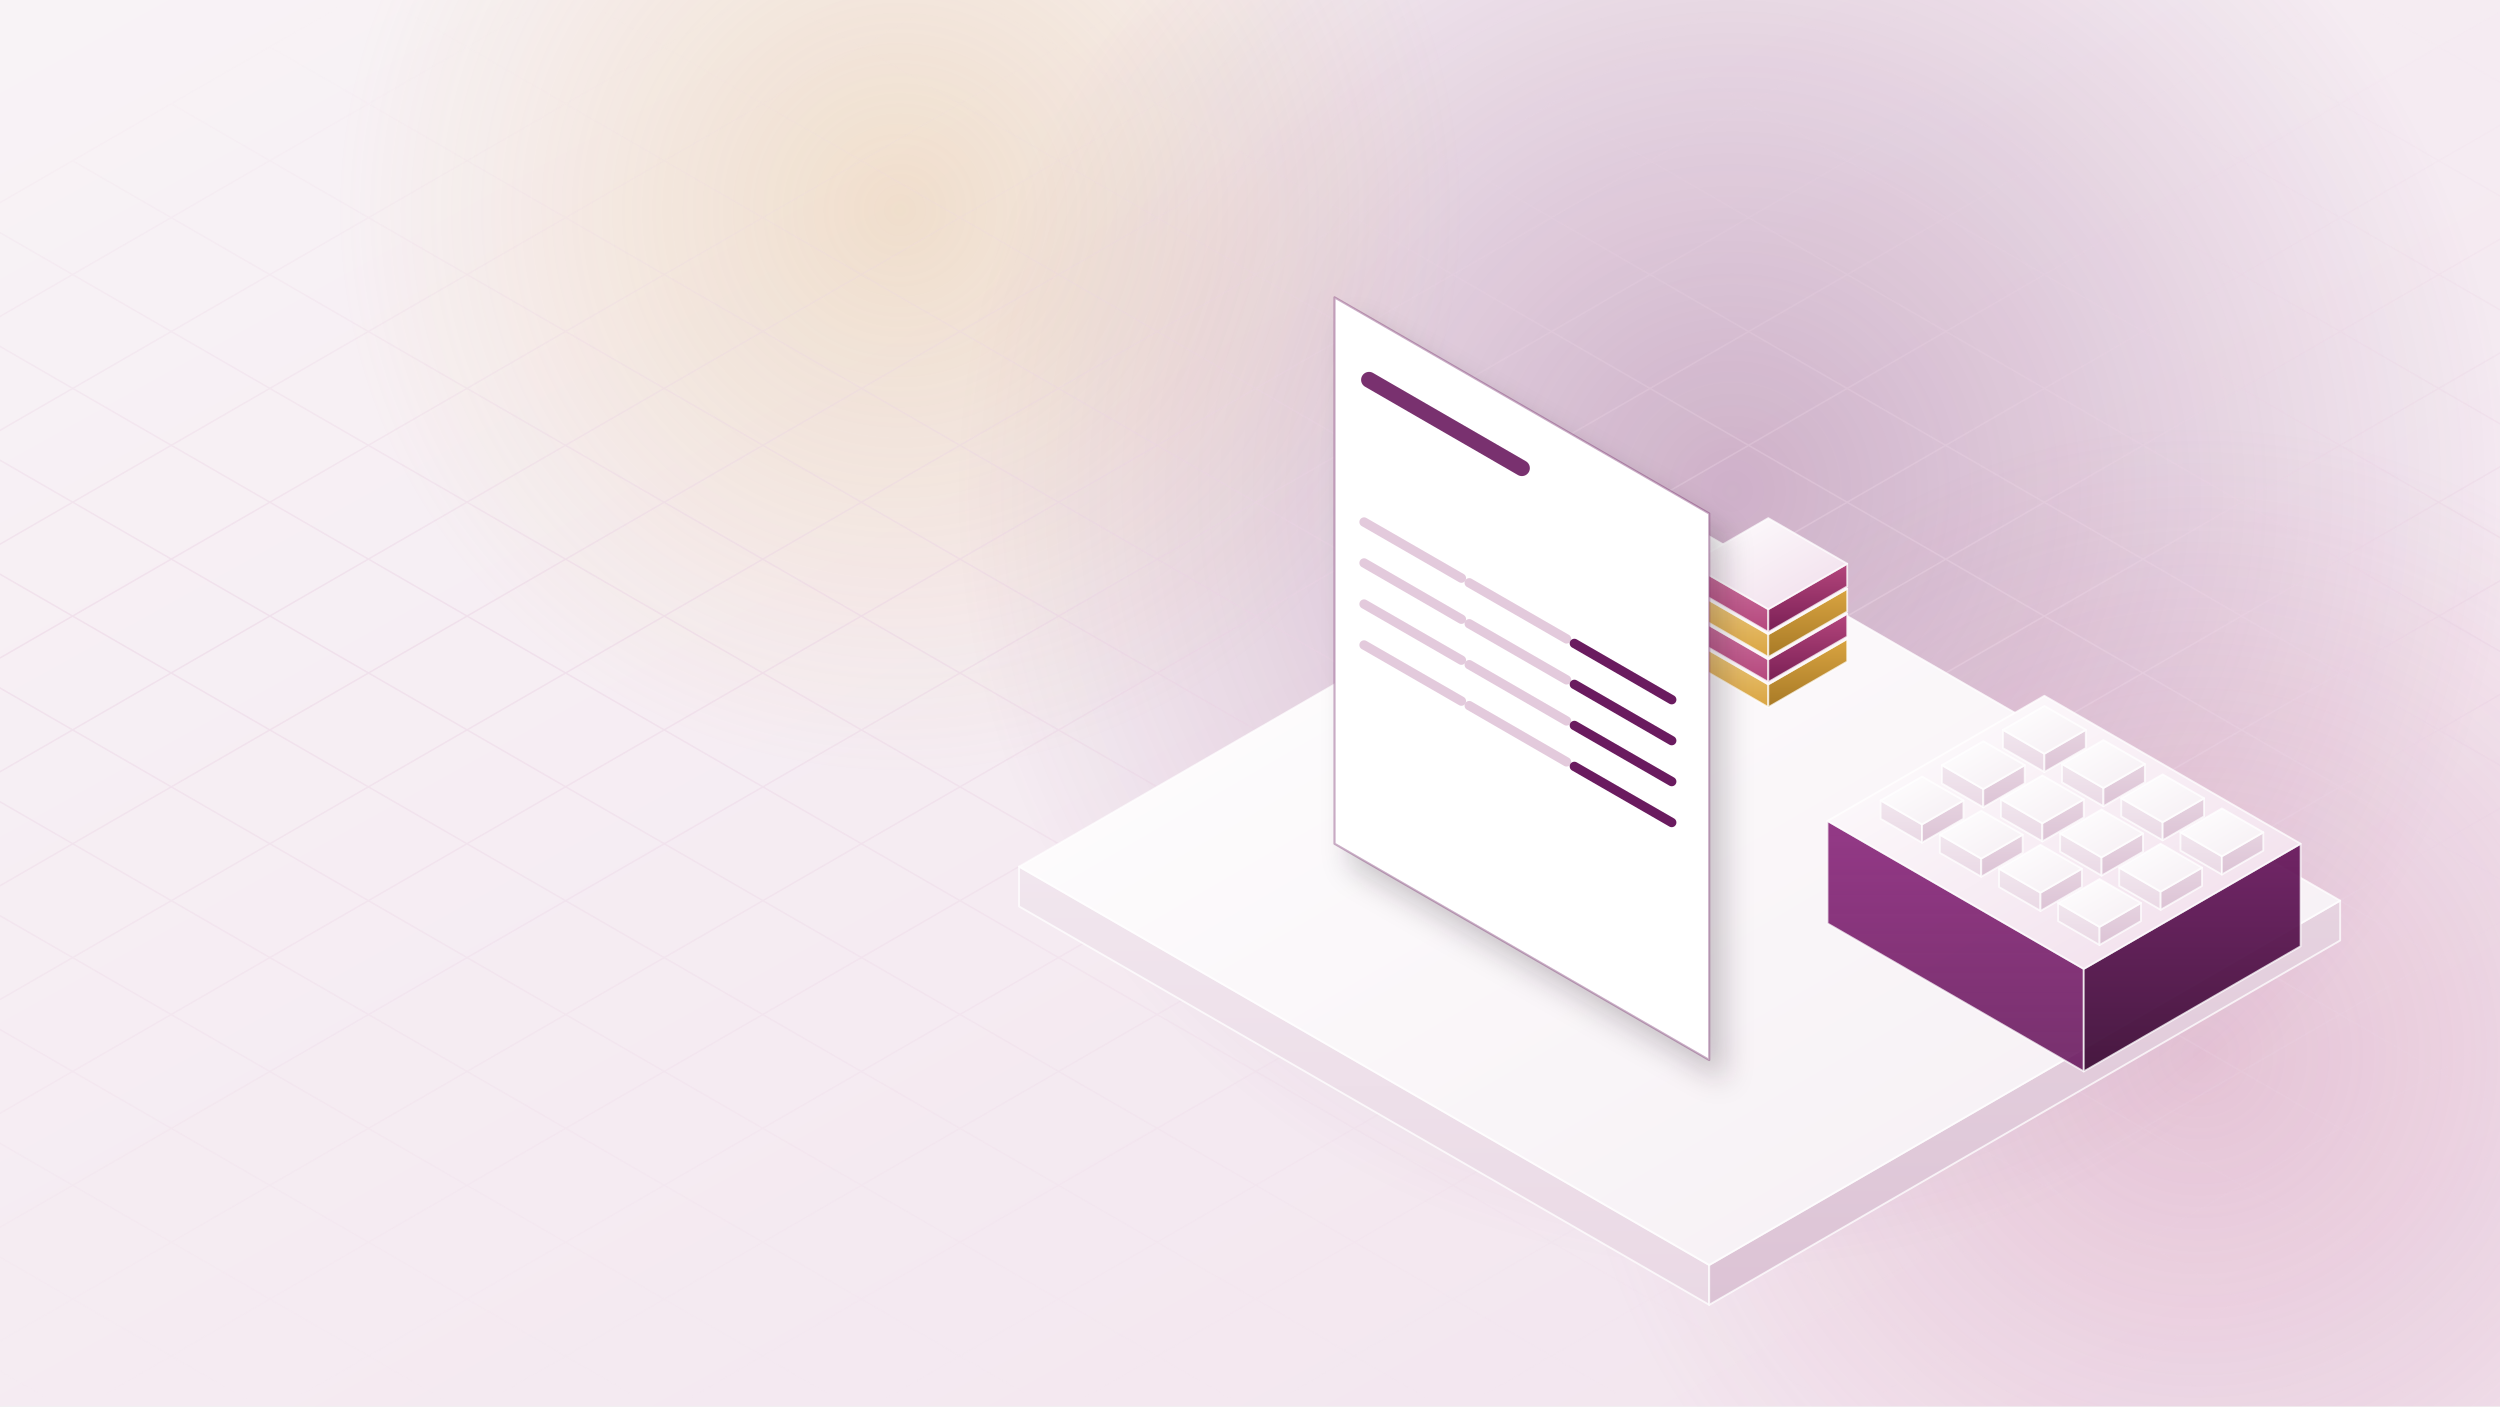
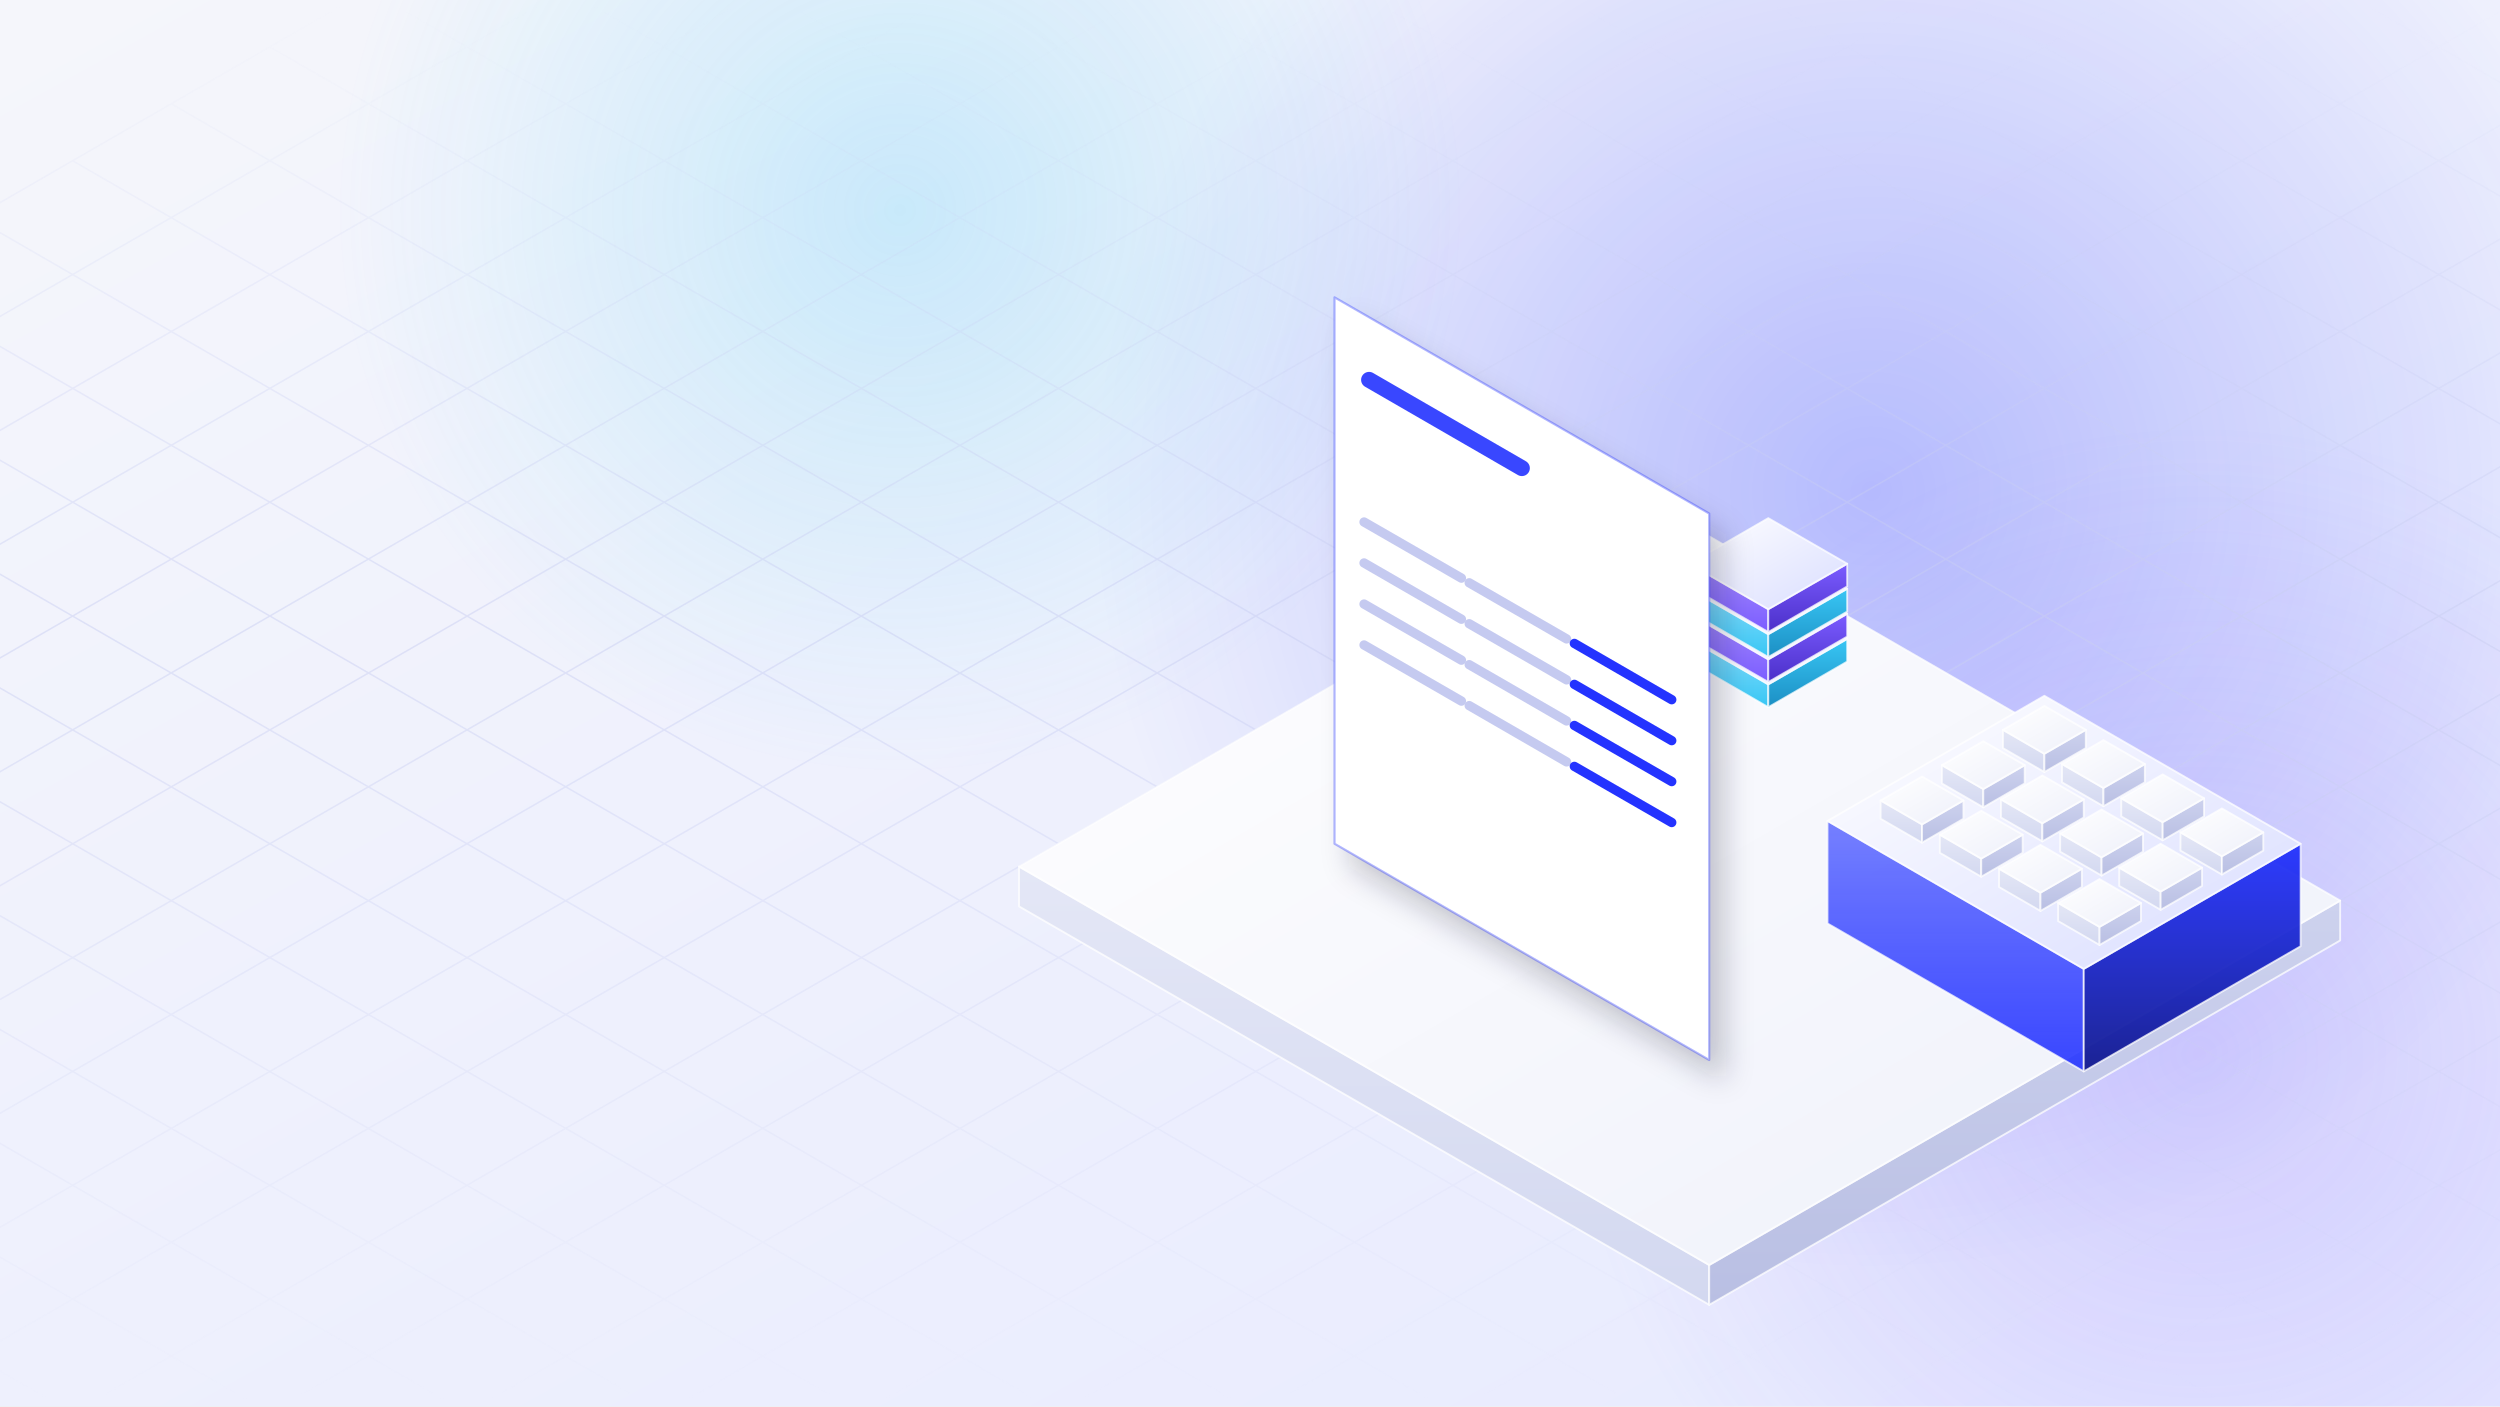
<svg xmlns="http://www.w3.org/2000/svg" viewBox="0 0 1600 900" preserveAspectRatio="xMidYMid slice">
  <defs>
    <linearGradient id="gBg" x1="0" y1="0" x2="1" y2="1">
-       <stop offset="0" stop-color="#F8F3F6" />
-       <stop offset="1" stop-color="#F2E4EE" />
+       <stop offset="0" stop-color="#F5F6FB" />
+       <stop offset="1" stop-color="#E7EAFF" />
    </linearGradient>
    <radialGradient id="gB1">
-       <stop offset="0" stop-color="#6A1B5F" stop-opacity="0.28" />
-       <stop offset="1" stop-color="#6A1B5F" stop-opacity="0" />
+       <stop offset="0" stop-color="#2433FF" stop-opacity="0.28" />
+       <stop offset="1" stop-color="#2433FF" stop-opacity="0" />
    </radialGradient>
    <radialGradient id="gB2">
-       <stop offset="0" stop-color="#B4467C" stop-opacity="0.22" />
-       <stop offset="1" stop-color="#B4467C" stop-opacity="0" />
+       <stop offset="0" stop-color="#7B5CFF" stop-opacity="0.22" />
+       <stop offset="1" stop-color="#7B5CFF" stop-opacity="0" />
    </radialGradient>
    <radialGradient id="gB3">
-       <stop offset="0" stop-color="#D9A441" stop-opacity="0.22" />
-       <stop offset="1" stop-color="#D9A441" stop-opacity="0" />
+       <stop offset="0" stop-color="#38C6F4" stop-opacity="0.22" />
+       <stop offset="1" stop-color="#38C6F4" stop-opacity="0" />
    </radialGradient>
    <radialGradient id="gGlow">
-       <stop offset="0" stop-color="#C98AB9" stop-opacity=".55" />
-       <stop offset="1" stop-color="#C98AB9" stop-opacity="0" />
+       <stop offset="0" stop-color="#8D98FF" stop-opacity=".55" />
+       <stop offset="1" stop-color="#8D98FF" stop-opacity="0" />
    </radialGradient>
    <linearGradient id="gTop" x1="0" y1="0" x2="1" y2="1">
      <stop offset="0" stop-color="#FFFFFF" />
-       <stop offset="1" stop-color="#F0DCEA" />
+       <stop offset="1" stop-color="#D9DDFF" />
    </linearGradient>
    <linearGradient id="gLeft" x1="0" y1="0" x2="0" y2="1">
-       <stop offset="0" stop-color="#8E2F80" stop-opacity=".95" />
-       <stop offset="1" stop-color="#6A1B5F" stop-opacity=".9" />
+       <stop offset="0" stop-color="#6E79FF" stop-opacity=".95" />
+       <stop offset="1" stop-color="#2433FF" stop-opacity=".9" />
    </linearGradient>
    <linearGradient id="gRight" x1="0" y1="0" x2="0" y2="1">
-       <stop offset="0" stop-color="#6A1B5F" stop-opacity=".95" />
-       <stop offset="1" stop-color="#3E0F38" stop-opacity=".95" />
+       <stop offset="0" stop-color="#2433FF" stop-opacity=".95" />
+       <stop offset="1" stop-color="#121A8F" stop-opacity=".95" />
    </linearGradient>
    <linearGradient id="gLeftV" x1="0" y1="0" x2="0" y2="1">
-       <stop offset="0" stop-color="#D07AA4" />
-       <stop offset="1" stop-color="#B4467C" />
+       <stop offset="0" stop-color="#A58CFF" />
+       <stop offset="1" stop-color="#7B5CFF" />
    </linearGradient>
    <linearGradient id="gRightV" x1="0" y1="0" x2="0" y2="1">
-       <stop offset="0" stop-color="#B4467C" />
-       <stop offset="1" stop-color="#7A1F55" />
+       <stop offset="0" stop-color="#7B5CFF" />
+       <stop offset="1" stop-color="#4B2FC9" />
    </linearGradient>
    <linearGradient id="gLeftC" x1="0" y1="0" x2="0" y2="1">
-       <stop offset="0" stop-color="#F0CF86" />
-       <stop offset="1" stop-color="#D9A441" />
+       <stop offset="0" stop-color="#8BE0FF" />
+       <stop offset="1" stop-color="#38C6F4" />
    </linearGradient>
    <linearGradient id="gRightC" x1="0" y1="0" x2="0" y2="1">
-       <stop offset="0" stop-color="#D9A441" />
-       <stop offset="1" stop-color="#A87A26" />
+       <stop offset="0" stop-color="#38C6F4" />
+       <stop offset="1" stop-color="#1C8FC4" />
    </linearGradient>
    <linearGradient id="gLeftR" x1="0" y1="0" x2="0" y2="1">
-       <stop offset="0" stop-color="#F0CF86" />
-       <stop offset="1" stop-color="#D9A441" />
+       <stop offset="0" stop-color="#FF8A6A" />
+       <stop offset="1" stop-color="#E8401C" />
    </linearGradient>
    <linearGradient id="gRightR" x1="0" y1="0" x2="0" y2="1">
-       <stop offset="0" stop-color="#D9A441" />
-       <stop offset="1" stop-color="#A87A26" />
+       <stop offset="0" stop-color="#E8401C" />
+       <stop offset="1" stop-color="#A82A0E" />
    </linearGradient>
    <linearGradient id="gTopW" x1="0" y1="0" x2="1" y2="1">
      <stop offset="0" stop-color="#FFFFFF" />
-       <stop offset="1" stop-color="#F5EEF3" />
+       <stop offset="1" stop-color="#EEF0FA" />
    </linearGradient>
    <linearGradient id="gLeftW" x1="0" y1="0" x2="0" y2="1">
-       <stop offset="0" stop-color="#F1E6EE" />
-       <stop offset="1" stop-color="#EAD9E5" />
+       <stop offset="0" stop-color="#E4E7F6" />
+       <stop offset="1" stop-color="#D3D8F0" />
    </linearGradient>
    <linearGradient id="gRightW" x1="0" y1="0" x2="0" y2="1">
-       <stop offset="0" stop-color="#E6D3E0" />
-       <stop offset="1" stop-color="#DCC3D5" />
+       <stop offset="0" stop-color="#CDD2EE" />
+       <stop offset="1" stop-color="#B9BFE3" />
    </linearGradient>
    <linearGradient id="gFade" x1="0" y1="0" x2="0" y2="1">
      <stop offset="0" stop-color="#fff" stop-opacity="0" />
      <stop offset=".45" stop-color="#fff" stop-opacity="1" />
      <stop offset="1" stop-color="#fff" stop-opacity="0" />
    </linearGradient>
    <mask id="mGrid">
      <rect width="100%" height="100%" fill="url(#gFade)" />
    </mask>
    <filter id="fSoft" x="-50%" y="-50%" width="200%" height="200%">
      <feGaussianBlur stdDeviation="9" />
    </filter>
  </defs>
  <defs>
    <radialGradient id="gNode0" cx=".35" cy=".3">
      <stop offset="0" stop-color="#fff" />
-       <stop offset=".35" stop-color="#6A1B5F" />
-       <stop offset="1" stop-color="#3E0F38" />
+       <stop offset=".35" stop-color="#2433FF" />
+       <stop offset="1" stop-color="#121A8F" />
    </radialGradient>
    <radialGradient id="gNode1" cx=".35" cy=".3">
      <stop offset="0" stop-color="#fff" />
-       <stop offset=".35" stop-color="#B4467C" />
-       <stop offset="1" stop-color="#7A1F55" />
+       <stop offset=".35" stop-color="#7B5CFF" />
+       <stop offset="1" stop-color="#4B2FC9" />
    </radialGradient>
    <radialGradient id="gNode2" cx=".35" cy=".3">
      <stop offset="0" stop-color="#fff" />
-       <stop offset=".35" stop-color="#D9A441" />
-       <stop offset="1" stop-color="#A87A26" />
+       <stop offset=".35" stop-color="#38C6F4" />
+       <stop offset="1" stop-color="#1C8FC4" />
    </radialGradient>
  </defs>
  <rect width="100%" height="100%" fill="url(#gBg)" />
-   <circle cx="1108.6" cy="315" r="495" fill="url(#gB1)" />
+   <circle cx="1197.2" cy="315" r="495" fill="url(#gB1)" />
  <circle cx="1408" cy="675" r="405" fill="url(#gB2)" />
  <circle cx="576" cy="135" r="360" fill="url(#gB3)" />
-   <g stroke="#EAD2E3" stroke-width="1" opacity="0.5" mask="url(#mGrid)">
+   <g stroke="#C9CEF2" stroke-width="1" opacity="0.5" mask="url(#mGrid)">
    <line x1="1056" y1="-480" x2="-710.7" y2="540" />
    <line x1="1056" y1="-480" x2="2822.7" y2="540" />
    <line x1="1119.1" y1="-443.6" x2="-647.6" y2="576.4" />
    <line x1="992.9" y1="-443.6" x2="2759.6" y2="576.4" />
    <line x1="1182.2" y1="-407.1" x2="-584.5" y2="612.9" />
    <line x1="929.8" y1="-407.1" x2="2696.5" y2="612.9" />
    <line x1="1245.3" y1="-370.7" x2="-521.4" y2="649.3" />
    <line x1="866.7" y1="-370.7" x2="2633.4" y2="649.3" />
    <line x1="1308.4" y1="-334.3" x2="-458.3" y2="685.7" />
    <line x1="803.6" y1="-334.3" x2="2570.3" y2="685.7" />
    <line x1="1371.5" y1="-297.9" x2="-395.2" y2="722.1" />
    <line x1="740.5" y1="-297.9" x2="2507.2" y2="722.1" />
    <line x1="1434.6" y1="-261.4" x2="-332.1" y2="758.6" />
    <line x1="677.4" y1="-261.4" x2="2444.1" y2="758.6" />
    <line x1="1497.7" y1="-225" x2="-269" y2="795" />
    <line x1="614.3" y1="-225" x2="2381" y2="795" />
    <line x1="1560.8" y1="-188.6" x2="-205.9" y2="831.4" />
    <line x1="551.2" y1="-188.6" x2="2317.9" y2="831.4" />
    <line x1="1623.9" y1="-152.1" x2="-142.8" y2="867.9" />
    <line x1="488.1" y1="-152.1" x2="2254.8" y2="867.9" />
    <line x1="1687" y1="-115.7" x2="-79.7" y2="904.3" />
    <line x1="425" y1="-115.7" x2="2191.7" y2="904.3" />
    <line x1="1750.1" y1="-79.3" x2="-16.6" y2="940.7" />
    <line x1="361.9" y1="-79.3" x2="2128.6" y2="940.7" />
    <line x1="1813.2" y1="-42.9" x2="46.5" y2="977.1" />
    <line x1="298.8" y1="-42.9" x2="2065.5" y2="977.1" />
    <line x1="1876.2" y1="-6.4" x2="109.6" y2="1013.6" />
    <line x1="235.8" y1="-6.4" x2="2002.4" y2="1013.6" />
    <line x1="1939.3" y1="30" x2="172.7" y2="1050" />
    <line x1="172.7" y1="30" x2="1939.3" y2="1050" />
    <line x1="2002.4" y1="66.4" x2="235.8" y2="1086.4" />
    <line x1="109.6" y1="66.4" x2="1876.2" y2="1086.4" />
    <line x1="2065.5" y1="102.9" x2="298.8" y2="1122.9" />
    <line x1="46.5" y1="102.9" x2="1813.2" y2="1122.9" />
    <line x1="2128.6" y1="139.3" x2="361.9" y2="1159.3" />
    <line x1="-16.6" y1="139.3" x2="1750.1" y2="1159.3" />
    <line x1="2191.7" y1="175.7" x2="425" y2="1195.7" />
    <line x1="-79.7" y1="175.7" x2="1687" y2="1195.7" />
    <line x1="2254.8" y1="212.1" x2="488.1" y2="1232.1" />
    <line x1="-142.8" y1="212.1" x2="1623.9" y2="1232.1" />
    <line x1="2317.9" y1="248.6" x2="551.2" y2="1268.6" />
    <line x1="-205.9" y1="248.6" x2="1560.8" y2="1268.6" />
    <line x1="2381" y1="285" x2="614.3" y2="1305" />
    <line x1="-269" y1="285" x2="1497.7" y2="1305" />
    <line x1="2444.1" y1="321.4" x2="677.4" y2="1341.4" />
    <line x1="-332.1" y1="321.4" x2="1434.6" y2="1341.4" />
    <line x1="2507.2" y1="357.9" x2="740.5" y2="1377.9" />
    <line x1="-395.2" y1="357.9" x2="1371.5" y2="1377.9" />
    <line x1="2570.3" y1="394.3" x2="803.6" y2="1414.3" />
    <line x1="-458.3" y1="394.3" x2="1308.4" y2="1414.3" />
    <line x1="2633.4" y1="430.7" x2="866.7" y2="1450.7" />
    <line x1="-521.4" y1="430.7" x2="1245.3" y2="1450.7" />
    <line x1="2696.5" y1="467.1" x2="929.8" y2="1487.1" />
    <line x1="-584.5" y1="467.1" x2="1182.2" y2="1487.1" />
    <line x1="2759.6" y1="503.6" x2="992.9" y2="1523.6" />
    <line x1="-647.6" y1="503.6" x2="1119.1" y2="1523.6" />
    <line x1="2822.7" y1="540" x2="1056" y2="1560" />
    <line x1="-710.7" y1="540" x2="1056" y2="1560" />
  </g>
  <g>
    <polygon points="652.2,580.1 1093.9,835.1 1093.9,809.6 652.2,554.6" fill="url(#gLeftW)" stroke="rgba(255,255,255,.75)" stroke-width="1.2" stroke-linejoin="round" />
    <polygon points="1497.7,601.9 1093.9,835.1 1093.9,809.6 1497.7,576.4" fill="url(#gRightW)" stroke="rgba(255,255,255,.75)" stroke-width="1.2" stroke-linejoin="round" />
    <polygon points="1056,321.4 1497.7,576.4 1093.9,809.6 652.2,554.6" fill="url(#gTopW)" stroke="rgba(255,255,255,.75)" stroke-width="1.2" stroke-linejoin="round" />
  </g>
  <g>
    <polygon points="1169.6,591 1333.6,685.7 1333.6,620.1 1169.6,525.4" fill="url(#gLeft)" stroke="rgba(255,255,255,.75)" stroke-width="1.2" stroke-linejoin="round" />
    <polygon points="1472.4,605.6 1333.6,685.7 1333.6,620.1 1472.4,540" fill="url(#gRight)" stroke="rgba(255,255,255,.75)" stroke-width="1.2" stroke-linejoin="round" />
    <polygon points="1308.4,445.3 1472.4,540 1333.6,620.1 1169.6,525.4" fill="url(#gTop)" stroke="rgba(255,255,255,.75)" stroke-width="1.2" stroke-linejoin="round" />
  </g>
  <g>
    <polygon points="992.9,401.6 1043.4,430.7 1043.4,416.1 992.9,387" fill="url(#gLeftC)" stroke="rgba(255,255,255,.75)" stroke-width="1.2" stroke-linejoin="round" />
    <polygon points="1093.9,401.6 1043.4,430.7 1043.4,416.1 1093.9,387" fill="url(#gRightC)" stroke="rgba(255,255,255,.75)" stroke-width="1.2" stroke-linejoin="round" />
    <polygon points="1043.4,357.9 1093.9,387 1043.4,416.1 992.9,387" fill="url(#gTop)" stroke="rgba(255,255,255,.75)" stroke-width="1.2" stroke-linejoin="round" />
  </g>
  <g>
    <polygon points="992.9,385.5 1043.4,414.7 1043.4,400.1 992.9,371" fill="url(#gLeftV)" stroke="rgba(255,255,255,.75)" stroke-width="1.2" stroke-linejoin="round" />
    <polygon points="1093.9,385.5 1043.4,414.7 1043.4,400.1 1093.9,371" fill="url(#gRightV)" stroke="rgba(255,255,255,.75)" stroke-width="1.2" stroke-linejoin="round" />
    <polygon points="1043.4,341.8 1093.9,371 1043.4,400.1 992.9,371" fill="url(#gTop)" stroke="rgba(255,255,255,.75)" stroke-width="1.2" stroke-linejoin="round" />
  </g>
  <g>
    <polygon points="992.9,369.5 1043.4,398.7 1043.4,384.1 992.9,354.9" fill="url(#gLeftC)" stroke="rgba(255,255,255,.75)" stroke-width="1.2" stroke-linejoin="round" />
    <polygon points="1093.9,369.5 1043.4,398.7 1043.4,384.1 1093.9,354.9" fill="url(#gRightC)" stroke="rgba(255,255,255,.75)" stroke-width="1.2" stroke-linejoin="round" />
    <polygon points="1043.4,325.8 1093.9,354.9 1043.4,384.1 992.9,354.9" fill="url(#gTop)" stroke="rgba(255,255,255,.75)" stroke-width="1.2" stroke-linejoin="round" />
  </g>
  <g>
    <polygon points="1081.2,423.4 1131.7,452.6 1131.7,438 1081.2,408.9" fill="url(#gLeftC)" stroke="rgba(255,255,255,.75)" stroke-width="1.2" stroke-linejoin="round" />
    <polygon points="1182.2,423.4 1131.7,452.6 1131.7,438 1182.2,408.9" fill="url(#gRightC)" stroke="rgba(255,255,255,.75)" stroke-width="1.2" stroke-linejoin="round" />
    <polygon points="1131.7,379.7 1182.2,408.9 1131.7,438 1081.2,408.9" fill="url(#gTop)" stroke="rgba(255,255,255,.75)" stroke-width="1.2" stroke-linejoin="round" />
  </g>
  <g>
    <polygon points="1081.2,407.4 1131.7,436.5 1131.7,422 1081.2,392.8" fill="url(#gLeftV)" stroke="rgba(255,255,255,.75)" stroke-width="1.2" stroke-linejoin="round" />
    <polygon points="1182.2,407.4 1131.7,436.5 1131.7,422 1182.2,392.8" fill="url(#gRightV)" stroke="rgba(255,255,255,.75)" stroke-width="1.2" stroke-linejoin="round" />
    <polygon points="1131.7,363.7 1182.2,392.8 1131.7,422 1081.2,392.8" fill="url(#gTop)" stroke="rgba(255,255,255,.75)" stroke-width="1.2" stroke-linejoin="round" />
  </g>
  <g>
    <polygon points="1081.2,391.4 1131.7,420.5 1131.7,405.9 1081.2,376.8" fill="url(#gLeftC)" stroke="rgba(255,255,255,.75)" stroke-width="1.2" stroke-linejoin="round" />
    <polygon points="1182.2,391.4 1131.7,420.5 1131.7,405.9 1182.2,376.8" fill="url(#gRightC)" stroke="rgba(255,255,255,.75)" stroke-width="1.2" stroke-linejoin="round" />
    <polygon points="1131.7,347.7 1182.2,376.8 1131.7,405.9 1081.2,376.8" fill="url(#gTop)" stroke="rgba(255,255,255,.75)" stroke-width="1.2" stroke-linejoin="round" />
  </g>
  <g>
    <polygon points="1081.2,375.3 1131.7,404.5 1131.7,389.9 1081.2,360.8" fill="url(#gLeftV)" stroke="rgba(255,255,255,.75)" stroke-width="1.2" stroke-linejoin="round" />
    <polygon points="1182.2,375.3 1131.7,404.5 1131.7,389.9 1182.2,360.8" fill="url(#gRightV)" stroke="rgba(255,255,255,.75)" stroke-width="1.2" stroke-linejoin="round" />
    <polygon points="1131.7,331.6 1182.2,360.8 1131.7,389.9 1081.2,360.8" fill="url(#gTop)" stroke="rgba(255,255,255,.75)" stroke-width="1.2" stroke-linejoin="round" />
  </g>
  <g>
    <polygon points="910.9,434.4 961.4,463.5 961.4,448.9 910.9,419.8" fill="url(#gLeftC)" stroke="rgba(255,255,255,.75)" stroke-width="1.2" stroke-linejoin="round" />
    <polygon points="1011.8,434.4 961.4,463.5 961.4,448.9 1011.8,419.8" fill="url(#gRightC)" stroke="rgba(255,255,255,.75)" stroke-width="1.2" stroke-linejoin="round" />
    <polygon points="961.4,390.6 1011.8,419.8 961.4,448.9 910.9,419.8" fill="url(#gTop)" stroke="rgba(255,255,255,.75)" stroke-width="1.2" stroke-linejoin="round" />
  </g>
  <g>
    <polygon points="910.9,418.3 961.4,447.5 961.4,432.9 910.9,403.8" fill="url(#gLeftV)" stroke="rgba(255,255,255,.75)" stroke-width="1.2" stroke-linejoin="round" />
    <polygon points="1011.8,418.3 961.4,447.5 961.4,432.9 1011.8,403.8" fill="url(#gRightV)" stroke="rgba(255,255,255,.75)" stroke-width="1.2" stroke-linejoin="round" />
    <polygon points="961.4,374.6 1011.8,403.8 961.4,432.9 910.9,403.8" fill="url(#gTop)" stroke="rgba(255,255,255,.75)" stroke-width="1.2" stroke-linejoin="round" />
  </g>
  <g>
    <polygon points="910.9,402.3 961.4,431.4 961.4,416.9 910.9,387.7" fill="url(#gLeftC)" stroke="rgba(255,255,255,.75)" stroke-width="1.2" stroke-linejoin="round" />
    <polygon points="1011.8,402.3 961.4,431.4 961.4,416.9 1011.8,387.7" fill="url(#gRightC)" stroke="rgba(255,255,255,.75)" stroke-width="1.2" stroke-linejoin="round" />
    <polygon points="961.4,358.6 1011.8,387.7 961.4,416.9 910.9,387.7" fill="url(#gTop)" stroke="rgba(255,255,255,.75)" stroke-width="1.2" stroke-linejoin="round" />
  </g>
  <g>
    <polygon points="910.9,386.3 961.4,415.4 961.4,400.8 910.9,371.7" fill="url(#gLeftV)" stroke="rgba(255,255,255,.75)" stroke-width="1.2" stroke-linejoin="round" />
    <polygon points="1011.8,386.3 961.4,415.4 961.4,400.8 1011.8,371.7" fill="url(#gRightV)" stroke="rgba(255,255,255,.75)" stroke-width="1.2" stroke-linejoin="round" />
    <polygon points="961.4,342.6 1011.8,371.7 961.4,400.8 910.9,371.7" fill="url(#gTop)" stroke="rgba(255,255,255,.75)" stroke-width="1.2" stroke-linejoin="round" />
  </g>
  <g>
    <polygon points="910.9,370.2 961.4,399.4 961.4,384.8 910.9,355.7" fill="url(#gLeftC)" stroke="rgba(255,255,255,.75)" stroke-width="1.2" stroke-linejoin="round" />
    <polygon points="1011.8,370.2 961.4,399.4 961.4,384.8 1011.8,355.7" fill="url(#gRightC)" stroke="rgba(255,255,255,.75)" stroke-width="1.2" stroke-linejoin="round" />
    <polygon points="961.4,326.5 1011.8,355.7 961.4,384.8 910.9,355.7" fill="url(#gTop)" stroke="rgba(255,255,255,.75)" stroke-width="1.2" stroke-linejoin="round" />
  </g>
  <g>
-     <polygon points="854.1,540 1093.9,678.4 1093.9,328.7 854.1,190.3" fill="#1E0A1C" opacity=".22" transform="translate(10,14)" filter="url(#fSoft)" />
-     <polygon points="854.1,540 1093.9,678.4 1093.9,328.7 854.1,190.3" fill="#FFFFFF" stroke="rgba(106,27,95,.35)" stroke-width="1.4" stroke-linejoin="round" />
-     <line x1="876.2" y1="243.1" x2="974" y2="299.6" stroke="#6A1B5F" stroke-width="10.2" stroke-linecap="round" opacity=".9" />
-     <line x1="873" y1="334.1" x2="935.3" y2="370" stroke="#E3CADC" stroke-width="6" stroke-linecap="round" />
-     <line x1="940.3" y1="373" x2="1002.6" y2="408.9" stroke="#E3CADC" stroke-width="6" stroke-linecap="round" />
-     <line x1="1007.6" y1="411.8" x2="1069.9" y2="447.8" stroke="#6A1B5F" stroke-width="6" stroke-linecap="round" />
-     <line x1="873" y1="360.3" x2="935.3" y2="396.3" stroke="#E3CADC" stroke-width="6" stroke-linecap="round" />
-     <line x1="940.3" y1="399.2" x2="1002.6" y2="435.1" stroke="#E3CADC" stroke-width="6" stroke-linecap="round" />
-     <line x1="1007.6" y1="438" x2="1069.9" y2="474" stroke="#6A1B5F" stroke-width="6" stroke-linecap="round" />
-     <line x1="873" y1="386.6" x2="935.3" y2="422.5" stroke="#E3CADC" stroke-width="6" stroke-linecap="round" />
-     <line x1="940.3" y1="425.4" x2="1002.6" y2="461.4" stroke="#E3CADC" stroke-width="6" stroke-linecap="round" />
-     <line x1="1007.6" y1="464.3" x2="1069.9" y2="500.2" stroke="#6A1B5F" stroke-width="6" stroke-linecap="round" />
-     <line x1="873" y1="412.8" x2="935.3" y2="448.7" stroke="#E3CADC" stroke-width="6" stroke-linecap="round" />
-     <line x1="940.3" y1="451.6" x2="1002.6" y2="487.6" stroke="#E3CADC" stroke-width="6" stroke-linecap="round" />
-     <line x1="1007.6" y1="490.5" x2="1069.9" y2="526.4" stroke="#6A1B5F" stroke-width="6" stroke-linecap="round" />
+     <polygon points="854.1,540 1093.9,678.4 1093.9,328.7 854.1,190.3" fill="#0A0E2A" opacity=".22" transform="translate(10,14)" filter="url(#fSoft)" />
+     <polygon points="854.1,540 1093.9,678.4 1093.9,328.7 854.1,190.3" fill="#FFFFFF" stroke="rgba(36,51,255,.35)" stroke-width="1.4" stroke-linejoin="round" />
+     <line x1="876.2" y1="243.1" x2="974" y2="299.6" stroke="#2433FF" stroke-width="10.2" stroke-linecap="round" opacity=".9" />
+     <line x1="873" y1="334.1" x2="935.3" y2="370" stroke="#C5CAF0" stroke-width="6" stroke-linecap="round" />
+     <line x1="940.3" y1="373" x2="1002.6" y2="408.9" stroke="#C5CAF0" stroke-width="6" stroke-linecap="round" />
+     <line x1="1007.6" y1="411.8" x2="1069.9" y2="447.8" stroke="#2433FF" stroke-width="6" stroke-linecap="round" />
+     <line x1="873" y1="360.3" x2="935.3" y2="396.3" stroke="#C5CAF0" stroke-width="6" stroke-linecap="round" />
+     <line x1="940.3" y1="399.2" x2="1002.6" y2="435.1" stroke="#C5CAF0" stroke-width="6" stroke-linecap="round" />
+     <line x1="1007.6" y1="438" x2="1069.9" y2="474" stroke="#2433FF" stroke-width="6" stroke-linecap="round" />
+     <line x1="873" y1="386.6" x2="935.3" y2="422.5" stroke="#C5CAF0" stroke-width="6" stroke-linecap="round" />
+     <line x1="940.3" y1="425.4" x2="1002.6" y2="461.4" stroke="#C5CAF0" stroke-width="6" stroke-linecap="round" />
+     <line x1="1007.6" y1="464.3" x2="1069.9" y2="500.2" stroke="#2433FF" stroke-width="6" stroke-linecap="round" />
+     <line x1="873" y1="412.8" x2="935.3" y2="448.7" stroke="#C5CAF0" stroke-width="6" stroke-linecap="round" />
+     <line x1="940.3" y1="451.6" x2="1002.6" y2="487.6" stroke="#C5CAF0" stroke-width="6" stroke-linecap="round" />
+     <line x1="1007.6" y1="490.5" x2="1069.9" y2="526.4" stroke="#2433FF" stroke-width="6" stroke-linecap="round" />
  </g>
  <g>
    <polygon points="1281.9,478.8 1308.4,494.1 1308.4,482.4 1281.9,467.1" fill="url(#gLeftW)" stroke="rgba(255,255,255,.75)" stroke-width="1.2" stroke-linejoin="round" />
    <polygon points="1334.9,478.8 1308.4,494.1 1308.4,482.4 1334.9,467.1" fill="url(#gRightW)" stroke="rgba(255,255,255,.75)" stroke-width="1.2" stroke-linejoin="round" />
    <polygon points="1308.4,451.8 1334.9,467.1 1308.4,482.4 1281.9,467.1" fill="url(#gTopW)" stroke="rgba(255,255,255,.75)" stroke-width="1.2" stroke-linejoin="round" />
  </g>
  <g>
    <polygon points="1319.7,500.7 1346.2,516 1346.2,504.3 1319.7,489" fill="url(#gLeftW)" stroke="rgba(255,255,255,.75)" stroke-width="1.2" stroke-linejoin="round" />
    <polygon points="1372.7,500.7 1346.2,516 1346.2,504.3 1372.7,489" fill="url(#gRightW)" stroke="rgba(255,255,255,.75)" stroke-width="1.2" stroke-linejoin="round" />
    <polygon points="1346.2,473.7 1372.7,489 1346.2,504.3 1319.7,489" fill="url(#gTopW)" stroke="rgba(255,255,255,.75)" stroke-width="1.2" stroke-linejoin="round" />
  </g>
  <g>
    <polygon points="1357.6,522.5 1384.1,537.8 1384.1,526.2 1357.6,510.9" fill="url(#gLeftW)" stroke="rgba(255,255,255,.75)" stroke-width="1.2" stroke-linejoin="round" />
    <polygon points="1410.6,522.5 1384.1,537.8 1384.1,526.2 1410.6,510.9" fill="url(#gRightW)" stroke="rgba(255,255,255,.75)" stroke-width="1.2" stroke-linejoin="round" />
    <polygon points="1384.1,495.6 1410.6,510.9 1384.1,526.2 1357.6,510.9" fill="url(#gTopW)" stroke="rgba(255,255,255,.75)" stroke-width="1.2" stroke-linejoin="round" />
  </g>
  <g>
    <polygon points="1395.5,544.4 1422,559.7 1422,548 1395.5,532.7" fill="url(#gLeftW)" stroke="rgba(255,255,255,.75)" stroke-width="1.2" stroke-linejoin="round" />
    <polygon points="1448.5,544.4 1422,559.7 1422,548 1448.5,532.7" fill="url(#gRightW)" stroke="rgba(255,255,255,.75)" stroke-width="1.2" stroke-linejoin="round" />
    <polygon points="1422,517.4 1448.5,532.7 1422,548 1395.5,532.7" fill="url(#gTopW)" stroke="rgba(255,255,255,.75)" stroke-width="1.2" stroke-linejoin="round" />
  </g>
  <g>
    <polygon points="1242.8,501.4 1269.3,516.7 1269.3,505 1242.8,489.7" fill="url(#gLeftW)" stroke="rgba(255,255,255,.75)" stroke-width="1.2" stroke-linejoin="round" />
    <polygon points="1295.8,501.4 1269.3,516.7 1269.3,505 1295.8,489.7" fill="url(#gRightW)" stroke="rgba(255,255,255,.75)" stroke-width="1.2" stroke-linejoin="round" />
    <polygon points="1269.3,474.4 1295.8,489.7 1269.3,505 1242.8,489.7" fill="url(#gTopW)" stroke="rgba(255,255,255,.75)" stroke-width="1.2" stroke-linejoin="round" />
  </g>
  <g>
    <polygon points="1280.6,523.2 1307.1,538.5 1307.1,526.9 1280.6,511.6" fill="url(#gLeftW)" stroke="rgba(255,255,255,.75)" stroke-width="1.2" stroke-linejoin="round" />
    <polygon points="1333.6,523.2 1307.1,538.5 1307.1,526.9 1333.6,511.6" fill="url(#gRightW)" stroke="rgba(255,255,255,.75)" stroke-width="1.2" stroke-linejoin="round" />
    <polygon points="1307.1,496.3 1333.6,511.6 1307.1,526.9 1280.6,511.6" fill="url(#gTopW)" stroke="rgba(255,255,255,.75)" stroke-width="1.2" stroke-linejoin="round" />
  </g>
  <g>
    <polygon points="1318.5,545.1 1345,560.4 1345,548.7 1318.5,533.4" fill="url(#gLeftW)" stroke="rgba(255,255,255,.75)" stroke-width="1.2" stroke-linejoin="round" />
    <polygon points="1371.5,545.1 1345,560.4 1345,548.7 1371.5,533.4" fill="url(#gRightW)" stroke="rgba(255,255,255,.75)" stroke-width="1.2" stroke-linejoin="round" />
    <polygon points="1345,518.1 1371.5,533.4 1345,548.7 1318.5,533.4" fill="url(#gTopW)" stroke="rgba(255,255,255,.75)" stroke-width="1.2" stroke-linejoin="round" />
  </g>
  <g>
    <polygon points="1356.3,567 1382.8,582.3 1382.8,570.6 1356.3,555.3" fill="url(#gLeftW)" stroke="rgba(255,255,255,.75)" stroke-width="1.2" stroke-linejoin="round" />
    <polygon points="1409.3,567 1382.8,582.3 1382.8,570.6 1409.3,555.3" fill="url(#gRightW)" stroke="rgba(255,255,255,.75)" stroke-width="1.2" stroke-linejoin="round" />
    <polygon points="1382.8,540 1409.3,555.3 1382.8,570.6 1356.3,555.3" fill="url(#gTopW)" stroke="rgba(255,255,255,.75)" stroke-width="1.2" stroke-linejoin="round" />
  </g>
  <g>
    <polygon points="1203.6,524 1230.1,539.3 1230.1,527.6 1203.6,512.3" fill="url(#gLeftW)" stroke="rgba(255,255,255,.75)" stroke-width="1.2" stroke-linejoin="round" />
    <polygon points="1256.6,524 1230.1,539.3 1230.1,527.6 1256.6,512.3" fill="url(#gRightW)" stroke="rgba(255,255,255,.75)" stroke-width="1.2" stroke-linejoin="round" />
    <polygon points="1230.1,497 1256.6,512.3 1230.1,527.6 1203.6,512.3" fill="url(#gTopW)" stroke="rgba(255,255,255,.75)" stroke-width="1.2" stroke-linejoin="round" />
  </g>
  <g>
    <polygon points="1241.5,545.8 1268,561.1 1268,549.5 1241.5,534.2" fill="url(#gLeftW)" stroke="rgba(255,255,255,.75)" stroke-width="1.2" stroke-linejoin="round" />
    <polygon points="1294.5,545.8 1268,561.1 1268,549.5 1294.5,534.2" fill="url(#gRightW)" stroke="rgba(255,255,255,.75)" stroke-width="1.2" stroke-linejoin="round" />
    <polygon points="1268,518.9 1294.5,534.2 1268,549.5 1241.5,534.2" fill="url(#gTopW)" stroke="rgba(255,255,255,.75)" stroke-width="1.2" stroke-linejoin="round" />
  </g>
  <g>
    <polygon points="1279.4,567.7 1305.9,583 1305.9,571.3 1279.4,556" fill="url(#gLeftW)" stroke="rgba(255,255,255,.75)" stroke-width="1.2" stroke-linejoin="round" />
    <polygon points="1332.4,567.7 1305.9,583 1305.9,571.3 1332.4,556" fill="url(#gRightW)" stroke="rgba(255,255,255,.75)" stroke-width="1.2" stroke-linejoin="round" />
    <polygon points="1305.9,540.7 1332.4,556 1305.9,571.3 1279.4,556" fill="url(#gTopW)" stroke="rgba(255,255,255,.75)" stroke-width="1.2" stroke-linejoin="round" />
  </g>
  <g>
    <polygon points="1317.2,589.5 1343.7,604.8 1343.7,593.2 1317.2,577.9" fill="url(#gLeftW)" stroke="rgba(255,255,255,.75)" stroke-width="1.2" stroke-linejoin="round" />
    <polygon points="1370.2,589.5 1343.7,604.8 1343.7,593.2 1370.2,577.9" fill="url(#gRightW)" stroke="rgba(255,255,255,.75)" stroke-width="1.2" stroke-linejoin="round" />
    <polygon points="1343.7,562.6 1370.2,577.9 1343.7,593.2 1317.2,577.9" fill="url(#gTopW)" stroke="rgba(255,255,255,.75)" stroke-width="1.2" stroke-linejoin="round" />
  </g>
</svg>
